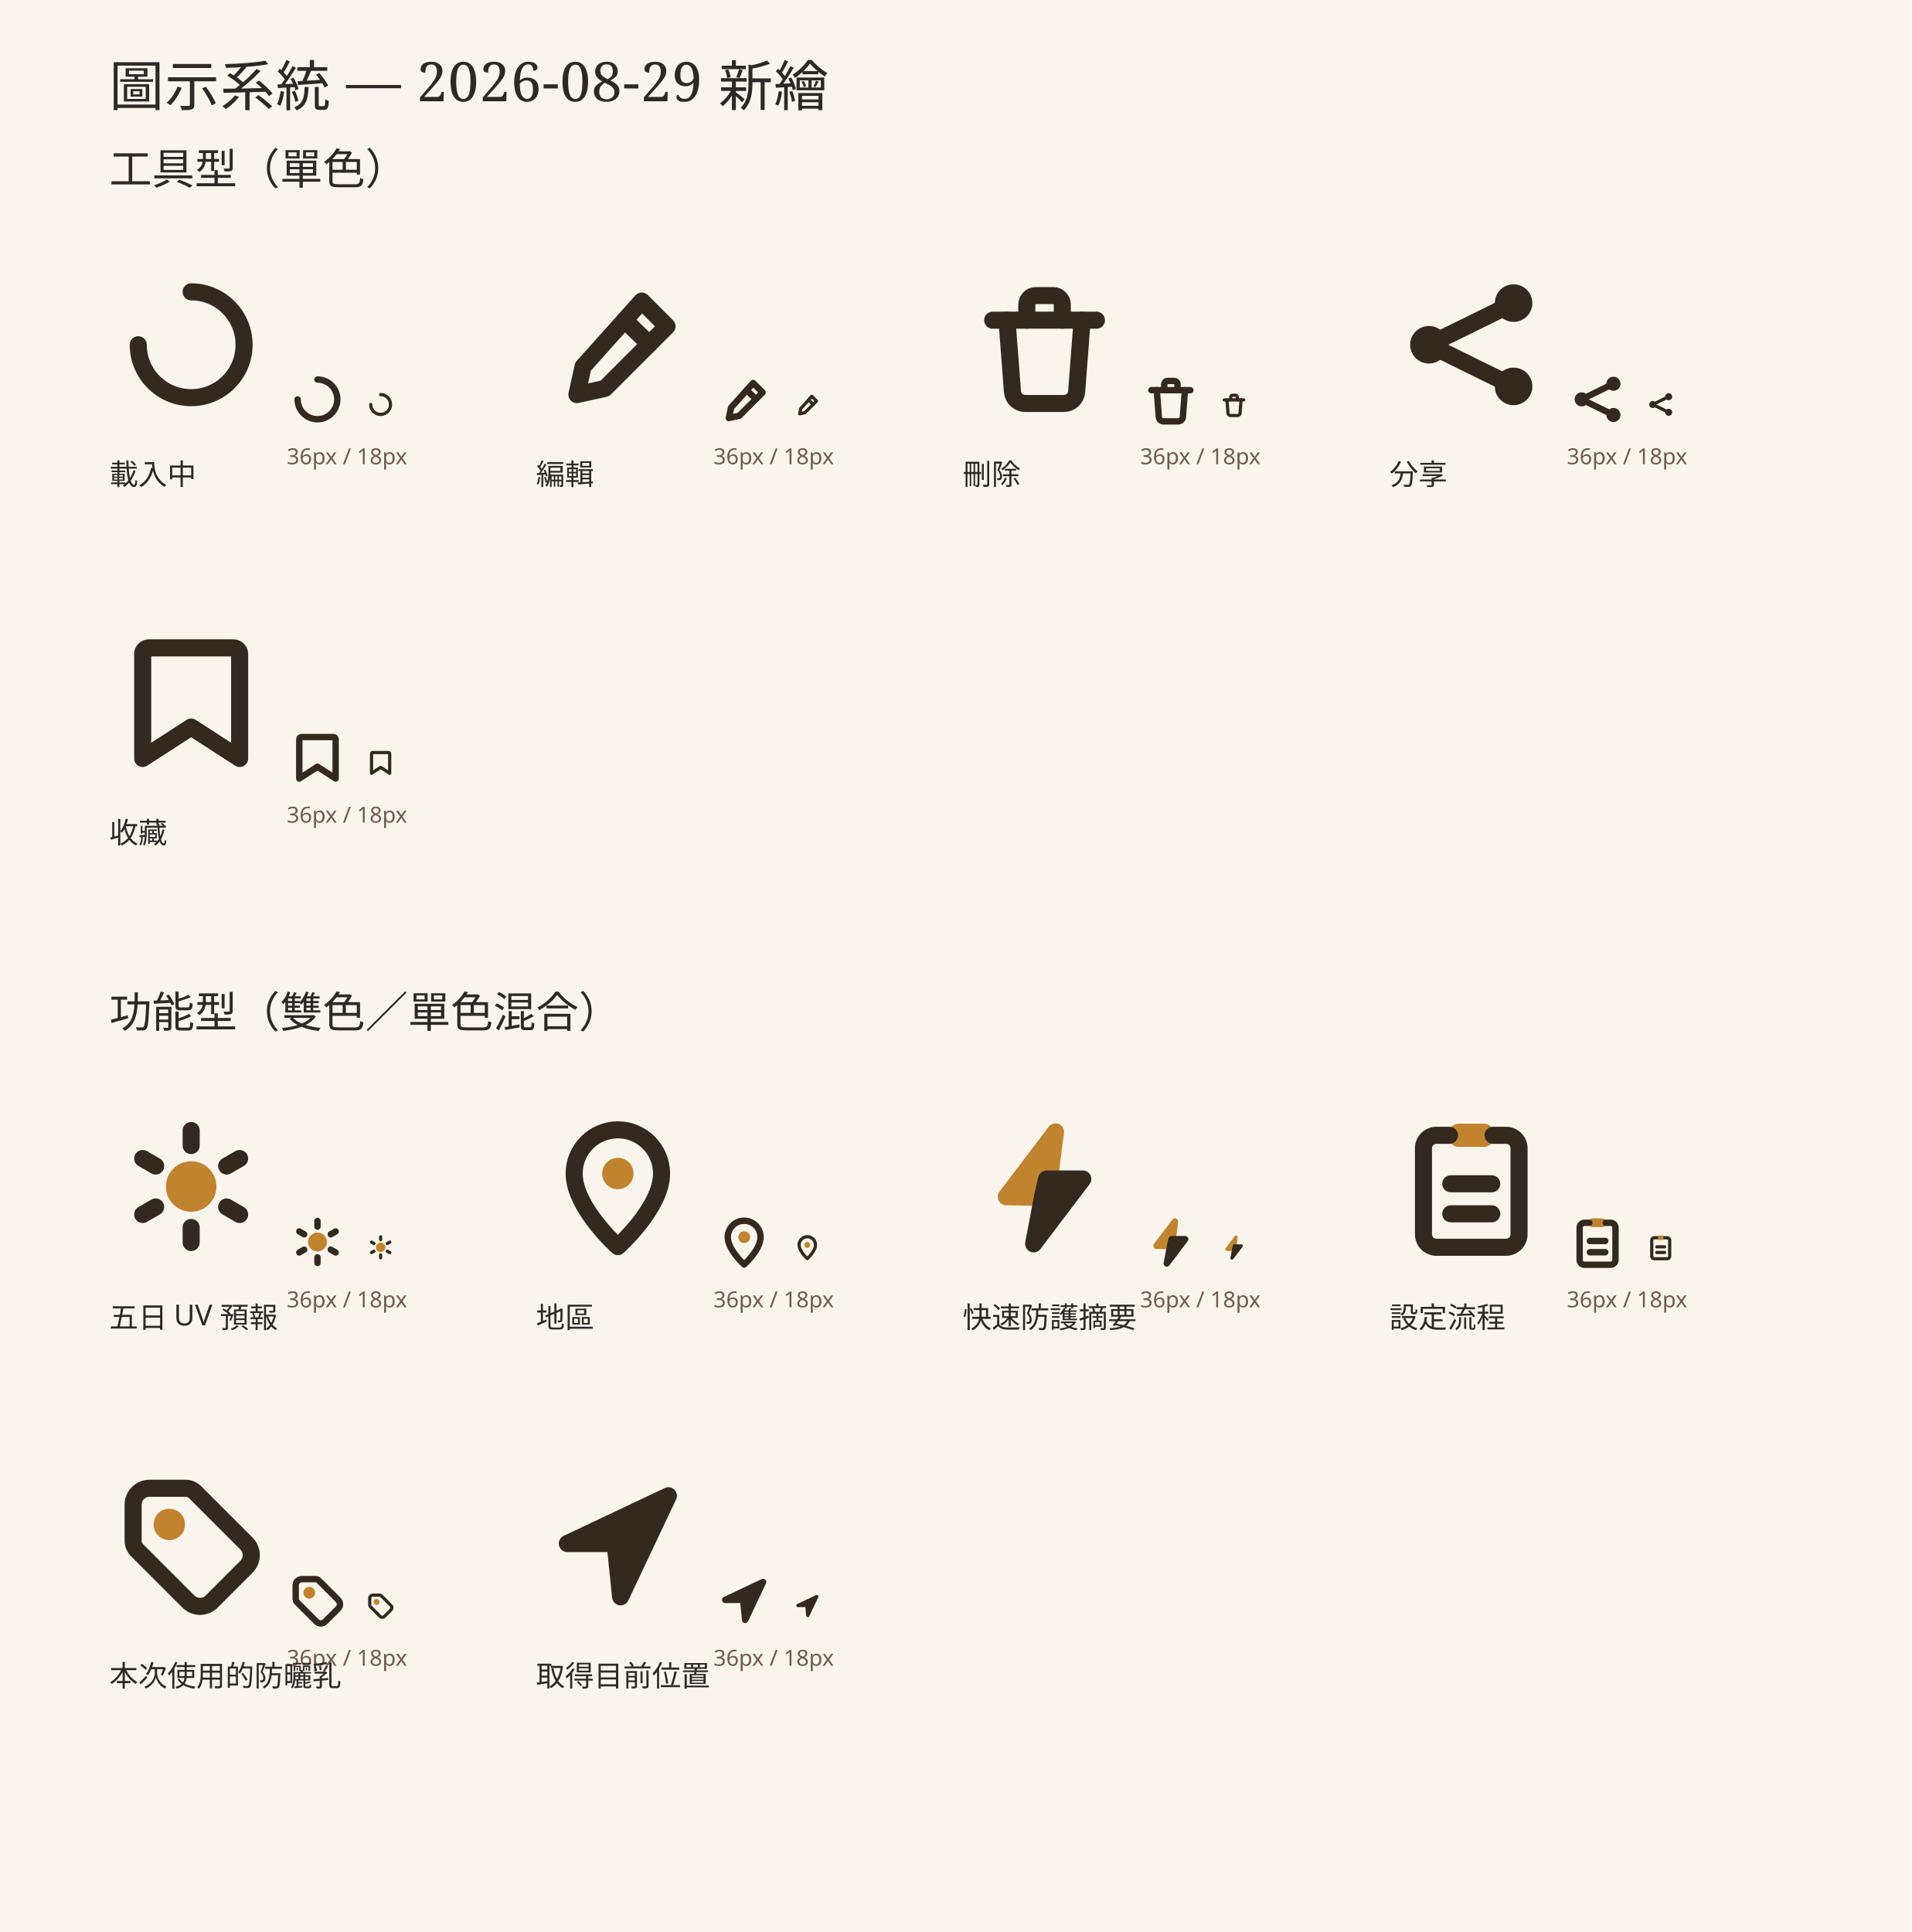
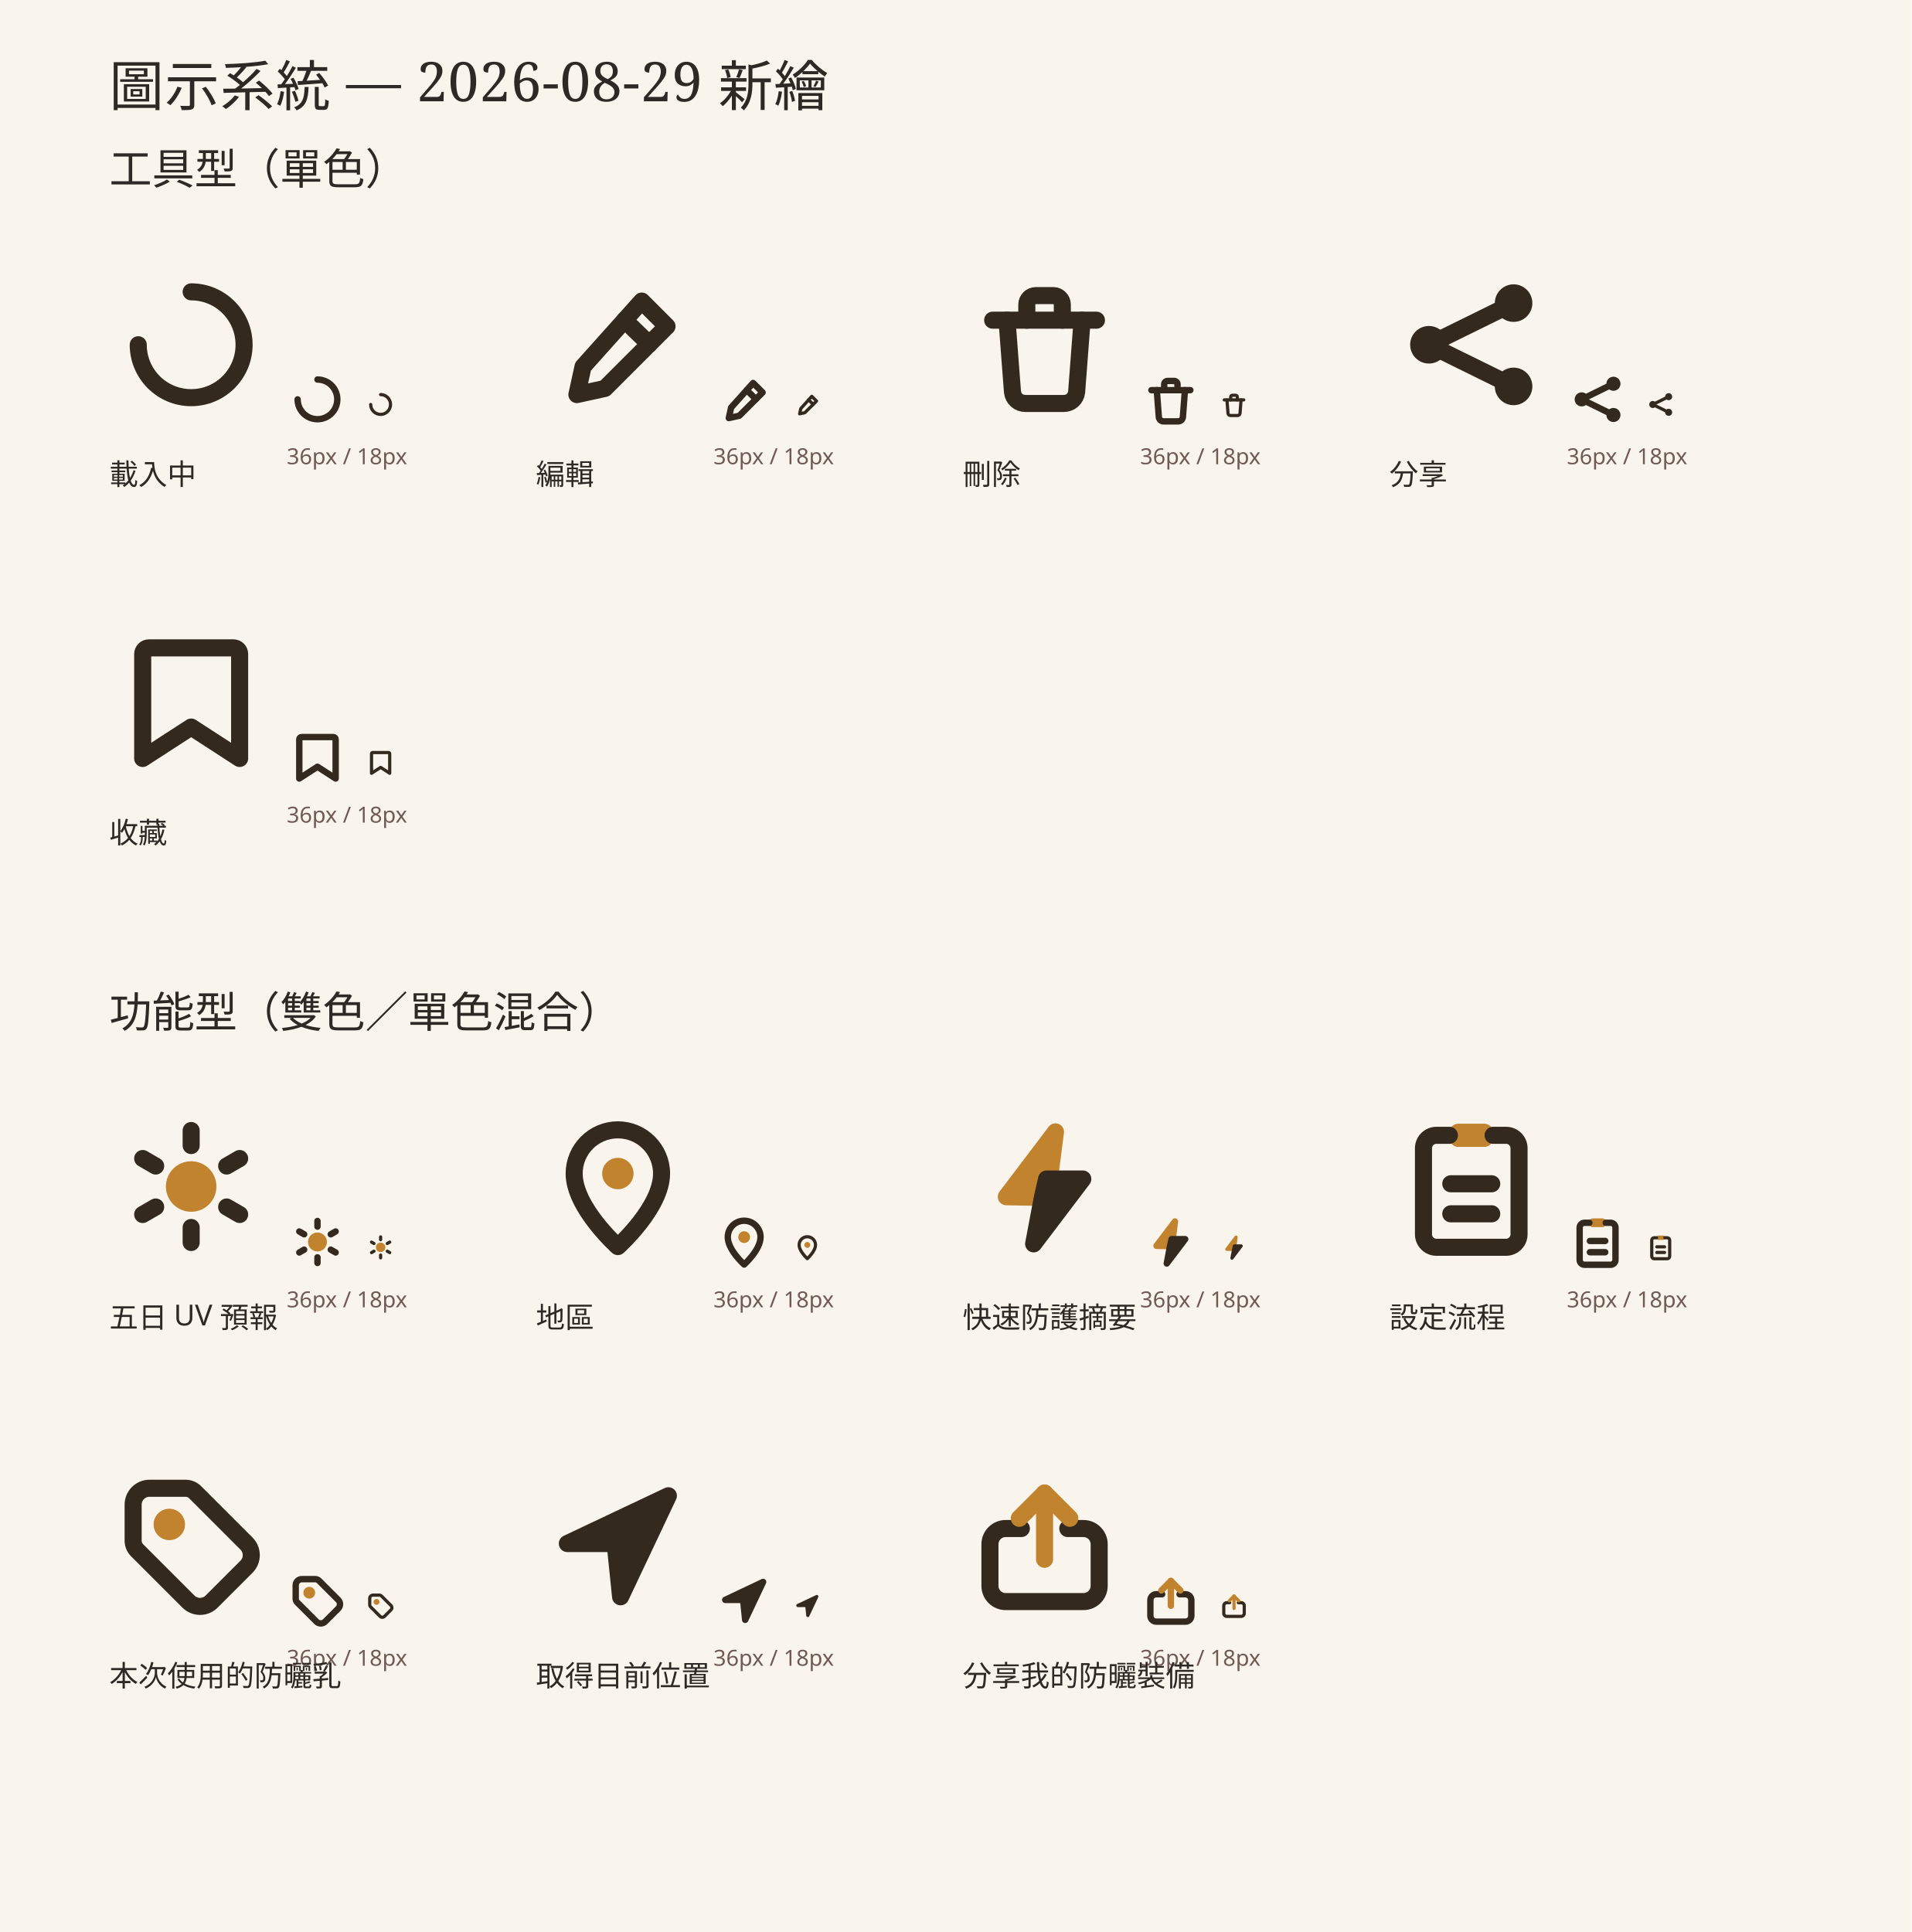
<svg xmlns="http://www.w3.org/2000/svg" viewBox="0 0 1120 1132" role="img">
  <rect width="1120" height="1132" fill="#FAF5EC" />
  <text x="64" y="62" fill="#2E2925" font-family="'Noto Serif TC', serif" font-size="32" font-weight="500" letter-spacing="0.5" lang="zh-Hant-TW">圖示系統 — 2026-08-29 新繪</text>
  <text x="64" y="108" fill="#2E2925" font-family="'Noto Sans TC', sans-serif" font-size="25" font-weight="500" lang="zh-Hant-TW">工具型（單色）</text>
  <g data-icon-cell="tool-loading" transform="translate(64 154)">
    <g transform="scale(4)">
      <path d="M12 4.25A7.75 7.75 0 1 1 4.25 12" fill="none" stroke="#33291F" stroke-width="2.5" stroke-linecap="round" />
    </g>
    <g transform="translate(104 62) scale(1.5)">
      <path d="M12 4.25A7.75 7.75 0 1 1 4.25 12" fill="none" stroke="#33291F" stroke-width="2.5" stroke-linecap="round" />
    </g>
    <g transform="translate(150 74) scale(0.75)">
      <path d="M12 4.25A7.75 7.75 0 1 1 4.25 12" fill="none" stroke="#33291F" stroke-width="2.5" stroke-linecap="round" />
    </g>
    <text x="104" y="118" fill="#6F5A54" font-family="'Noto Sans TC', sans-serif" font-size="13" lang="zh-Hant-TW">36px / 18px</text>
    <text x="0" y="130" fill="#2E2925" font-family="'Noto Sans TC', sans-serif" font-size="17" lang="zh-Hant-TW">載入中</text>
  </g>
  <g data-icon-cell="tool-edit" transform="translate(314 154)">
    <g transform="scale(4)">
      <path fill="none" stroke="#33291F" stroke-linecap="round" stroke-width="2.5" stroke-linejoin="round" d="M15.5,5.6l3.7,3.7-9.1,9.1-4.1.9.9-4.1L15.5,5.6Z" />
      <path fill="none" stroke="#33291F" stroke-linecap="round" stroke-width="2.5" d="M13,8.4l3.6,3.5" />
    </g>
    <g transform="translate(104 62) scale(1.5)">
      <path fill="none" stroke="#33291F" stroke-linecap="round" stroke-width="2.5" stroke-linejoin="round" d="M15.5,5.6l3.7,3.7-9.1,9.1-4.1.9.9-4.1L15.5,5.6Z" />
      <path fill="none" stroke="#33291F" stroke-linecap="round" stroke-width="2.5" d="M13,8.4l3.6,3.5" />
    </g>
    <g transform="translate(150 74) scale(0.75)">
      <path fill="none" stroke="#33291F" stroke-linecap="round" stroke-width="2.5" stroke-linejoin="round" d="M15.5,5.6l3.7,3.7-9.1,9.1-4.1.9.9-4.1L15.5,5.6Z" />
      <path fill="none" stroke="#33291F" stroke-linecap="round" stroke-width="2.5" d="M13,8.4l3.6,3.5" />
    </g>
    <text x="104" y="118" fill="#6F5A54" font-family="'Noto Sans TC', sans-serif" font-size="13" lang="zh-Hant-TW">36px / 18px</text>
    <text x="0" y="130" fill="#2E2925" font-family="'Noto Sans TC', sans-serif" font-size="17" lang="zh-Hant-TW">編輯</text>
  </g>
  <g data-icon-cell="tool-delete" transform="translate(564 154)">
    <g transform="scale(4)">
      <path fill="none" stroke="#33291F" stroke-linecap="round" stroke-width="2.5" d="M4.4,8.4h15.2" />
      <path fill="none" stroke="#33291F" stroke-linecap="round" stroke-width="2.5" stroke-linejoin="round" d="M9.4,8.4v-2.3c0-.7.6-1.3,1.3-1.3h2.6c.7,0,1.3.6,1.3,1.3h0v2.3" />
      <path fill="none" stroke="#33291F" stroke-linecap="round" stroke-width="2.5" stroke-linejoin="round" d="M6.5,8.4l.8,10.5c.1,1,.9,1.7,1.9,1.7h5.6c1,0,1.8-.7,1.9-1.7l.8-10.5" />
    </g>
    <g transform="translate(104 62) scale(1.5)">
      <path fill="none" stroke="#33291F" stroke-linecap="round" stroke-width="2.5" d="M4.4,8.4h15.2" />
      <path fill="none" stroke="#33291F" stroke-linecap="round" stroke-width="2.5" stroke-linejoin="round" d="M9.4,8.4v-2.3c0-.7.6-1.3,1.3-1.3h2.6c.7,0,1.3.6,1.3,1.3h0v2.3" />
      <path fill="none" stroke="#33291F" stroke-linecap="round" stroke-width="2.5" stroke-linejoin="round" d="M6.5,8.4l.8,10.5c.1,1,.9,1.7,1.9,1.7h5.6c1,0,1.8-.7,1.9-1.7l.8-10.5" />
    </g>
    <g transform="translate(150 74) scale(0.75)">
      <path fill="none" stroke="#33291F" stroke-linecap="round" stroke-width="2.5" d="M4.4,8.4h15.2" />
      <path fill="none" stroke="#33291F" stroke-linecap="round" stroke-width="2.5" stroke-linejoin="round" d="M9.4,8.4v-2.3c0-.7.6-1.3,1.3-1.3h2.6c.7,0,1.3.6,1.3,1.3h0v2.3" />
      <path fill="none" stroke="#33291F" stroke-linecap="round" stroke-width="2.5" stroke-linejoin="round" d="M6.5,8.4l.8,10.5c.1,1,.9,1.7,1.9,1.7h5.6c1,0,1.8-.7,1.9-1.7l.8-10.5" />
    </g>
    <text x="104" y="118" fill="#6F5A54" font-family="'Noto Sans TC', sans-serif" font-size="13" lang="zh-Hant-TW">36px / 18px</text>
    <text x="0" y="130" fill="#2E2925" font-family="'Noto Sans TC', sans-serif" font-size="17" lang="zh-Hant-TW">刪除</text>
  </g>
  <g data-icon-cell="tool-share" transform="translate(814 154)">
    <g transform="scale(4)">
      <path d="M5.8 12L18.2 5.9" fill="none" stroke="#33291F" stroke-width="2.5" stroke-linecap="round" />
      <path d="M5.8 12L18.2 18.1" fill="none" stroke="#33291F" stroke-width="2.5" stroke-linecap="round" />
      <circle cx="5.8" cy="12" r="2.75" fill="#33291F" />
      <circle cx="18.2" cy="5.9" r="2.75" fill="#33291F" />
      <circle cx="18.2" cy="18.1" r="2.75" fill="#33291F" />
    </g>
    <g transform="translate(104 62) scale(1.5)">
      <path d="M5.8 12L18.2 5.9" fill="none" stroke="#33291F" stroke-width="2.5" stroke-linecap="round" />
      <path d="M5.8 12L18.2 18.1" fill="none" stroke="#33291F" stroke-width="2.5" stroke-linecap="round" />
      <circle cx="5.8" cy="12" r="2.75" fill="#33291F" />
      <circle cx="18.2" cy="5.9" r="2.75" fill="#33291F" />
      <circle cx="18.2" cy="18.1" r="2.75" fill="#33291F" />
    </g>
    <g transform="translate(150 74) scale(0.75)">
      <path d="M5.8 12L18.2 5.9" fill="none" stroke="#33291F" stroke-width="2.5" stroke-linecap="round" />
      <path d="M5.8 12L18.2 18.1" fill="none" stroke="#33291F" stroke-width="2.5" stroke-linecap="round" />
      <circle cx="5.8" cy="12" r="2.75" fill="#33291F" />
      <circle cx="18.2" cy="5.9" r="2.75" fill="#33291F" />
      <circle cx="18.2" cy="18.1" r="2.75" fill="#33291F" />
    </g>
    <text x="104" y="118" fill="#6F5A54" font-family="'Noto Sans TC', sans-serif" font-size="13" lang="zh-Hant-TW">36px / 18px</text>
    <text x="0" y="130" fill="#2E2925" font-family="'Noto Sans TC', sans-serif" font-size="17" lang="zh-Hant-TW">分享</text>
  </g>
  <g data-icon-cell="tool-favorite" transform="translate(64 364)">
    <g transform="scale(4)">
      <path d="M5.8 3.9H18.2A0.9 0.9 0 0 1 19.1 4.8V20.1L12 15.5L4.9 20.1V4.8A0.9 0.9 0 0 1 5.8 3.9Z" fill="none" stroke="#33291F" stroke-width="2.5" stroke-linecap="round" stroke-linejoin="round" />
    </g>
    <g transform="translate(104 62) scale(1.5)">
      <path d="M5.8 3.9H18.2A0.9 0.9 0 0 1 19.1 4.8V20.1L12 15.5L4.9 20.1V4.8A0.9 0.9 0 0 1 5.8 3.9Z" fill="none" stroke="#33291F" stroke-width="2.5" stroke-linecap="round" stroke-linejoin="round" />
    </g>
    <g transform="translate(150 74) scale(0.75)">
      <path d="M5.8 3.9H18.2A0.9 0.9 0 0 1 19.1 4.8V20.1L12 15.5L4.9 20.1V4.8A0.9 0.9 0 0 1 5.8 3.9Z" fill="none" stroke="#33291F" stroke-width="2.5" stroke-linecap="round" stroke-linejoin="round" />
    </g>
    <text x="104" y="118" fill="#6F5A54" font-family="'Noto Sans TC', sans-serif" font-size="13" lang="zh-Hant-TW">36px / 18px</text>
    <text x="0" y="130" fill="#2E2925" font-family="'Noto Sans TC', sans-serif" font-size="17" lang="zh-Hant-TW">收藏</text>
  </g>
  <text x="64" y="602" fill="#2E2925" font-family="'Noto Sans TC', sans-serif" font-size="25" font-weight="500" lang="zh-Hant-TW">功能型（雙色／單色混合）</text>
  <g data-icon-cell="feature-uv-forecast" transform="translate(64 648)">
    <g transform="scale(4)">
      <circle cx="12" cy="11.8" r="3.7" fill="#C1832E" />
      <path d="M12 5.8L12 3.6" fill="none" stroke="#33291F" stroke-width="2.5" stroke-linecap="round" />
      <path d="M17.2 8.8L19.1 7.7" fill="none" stroke="#33291F" stroke-width="2.5" stroke-linecap="round" />
      <path d="M17.2 14.8L19.1 15.9" fill="none" stroke="#33291F" stroke-width="2.5" stroke-linecap="round" />
      <path d="M12 17.8L12 20" fill="none" stroke="#33291F" stroke-width="2.5" stroke-linecap="round" />
      <path d="M6.8 14.8L4.9 15.9" fill="none" stroke="#33291F" stroke-width="2.5" stroke-linecap="round" />
      <path d="M6.8 8.8L4.9 7.7" fill="none" stroke="#33291F" stroke-width="2.5" stroke-linecap="round" />
    </g>
    <g transform="translate(104 62) scale(1.5)">
      <circle cx="12" cy="11.8" r="3.7" fill="#C1832E" />
      <path d="M12 5.8L12 3.6" fill="none" stroke="#33291F" stroke-width="2.5" stroke-linecap="round" />
      <path d="M17.2 8.8L19.1 7.7" fill="none" stroke="#33291F" stroke-width="2.5" stroke-linecap="round" />
      <path d="M17.2 14.8L19.1 15.9" fill="none" stroke="#33291F" stroke-width="2.5" stroke-linecap="round" />
      <path d="M12 17.8L12 20" fill="none" stroke="#33291F" stroke-width="2.5" stroke-linecap="round" />
      <path d="M6.8 14.8L4.9 15.9" fill="none" stroke="#33291F" stroke-width="2.5" stroke-linecap="round" />
      <path d="M6.8 8.8L4.9 7.7" fill="none" stroke="#33291F" stroke-width="2.5" stroke-linecap="round" />
    </g>
    <g transform="translate(150 74) scale(0.75)">
      <circle cx="12" cy="11.8" r="3.7" fill="#C1832E" />
      <path d="M12 5.8L12 3.6" fill="none" stroke="#33291F" stroke-width="2.5" stroke-linecap="round" />
      <path d="M17.2 8.8L19.1 7.7" fill="none" stroke="#33291F" stroke-width="2.5" stroke-linecap="round" />
      <path d="M17.2 14.8L19.1 15.9" fill="none" stroke="#33291F" stroke-width="2.5" stroke-linecap="round" />
      <path d="M12 17.8L12 20" fill="none" stroke="#33291F" stroke-width="2.5" stroke-linecap="round" />
      <path d="M6.8 14.8L4.9 15.9" fill="none" stroke="#33291F" stroke-width="2.5" stroke-linecap="round" />
      <path d="M6.8 8.8L4.9 7.7" fill="none" stroke="#33291F" stroke-width="2.5" stroke-linecap="round" />
    </g>
    <text x="104" y="118" fill="#6F5A54" font-family="'Noto Sans TC', sans-serif" font-size="13" lang="zh-Hant-TW">36px / 18px</text>
    <text x="0" y="130" fill="#2E2925" font-family="'Noto Sans TC', sans-serif" font-size="17" lang="zh-Hant-TW">五日 UV 預報</text>
  </g>
  <g data-icon-cell="feature-region" transform="translate(314 648)">
    <g transform="scale(4)">
      <circle cx="12" cy="9.9" r="2.3" fill="#C1832E" />
      <path d="M12 20.6C12 20.6 18.4 14.9 18.4 9.9A6.4 6.4 0 0 0 5.6 9.9C5.6 14.9 12 20.6 12 20.6Z" fill="none" stroke="#33291F" stroke-width="2.5" stroke-linecap="round" stroke-linejoin="round" />
    </g>
    <g transform="translate(104 62) scale(1.5)">
      <circle cx="12" cy="9.9" r="2.3" fill="#C1832E" />
      <path d="M12 20.6C12 20.6 18.4 14.9 18.4 9.9A6.4 6.4 0 0 0 5.6 9.9C5.6 14.9 12 20.6 12 20.6Z" fill="none" stroke="#33291F" stroke-width="2.5" stroke-linecap="round" stroke-linejoin="round" />
    </g>
    <g transform="translate(150 74) scale(0.75)">
      <circle cx="12" cy="9.9" r="2.3" fill="#C1832E" />
      <path d="M12 20.6C12 20.6 18.4 14.9 18.4 9.9A6.4 6.4 0 0 0 5.6 9.9C5.6 14.9 12 20.6 12 20.6Z" fill="none" stroke="#33291F" stroke-width="2.5" stroke-linecap="round" stroke-linejoin="round" />
    </g>
    <text x="104" y="118" fill="#6F5A54" font-family="'Noto Sans TC', sans-serif" font-size="13" lang="zh-Hant-TW">36px / 18px</text>
    <text x="0" y="130" fill="#2E2925" font-family="'Noto Sans TC', sans-serif" font-size="17" lang="zh-Hant-TW">地區</text>
  </g>
  <g data-icon-cell="feature-protection-summary" transform="translate(564 648)">
    <g transform="scale(4)">
      <path d="M13.6 3.8L6.4 13.3L12.1 13.4L12.7 10.8Z" fill="#C1832E" stroke="#C1832E" stroke-width="2.5" stroke-linejoin="round" />
      <path d="M11.7 13.3L10.4 20.2L17.6 10.7L12.3 10.7Z" fill="#33291F" stroke="#33291F" stroke-width="2.5" stroke-linejoin="round" />
    </g>
    <g transform="translate(104 62) scale(1.5)">
      <path d="M13.6 3.8L6.4 13.3L12.1 13.4L12.7 10.8Z" fill="#C1832E" stroke="#C1832E" stroke-width="2.5" stroke-linejoin="round" />
      <path d="M11.7 13.3L10.4 20.2L17.6 10.7L12.3 10.7Z" fill="#33291F" stroke="#33291F" stroke-width="2.5" stroke-linejoin="round" />
    </g>
    <g transform="translate(150 74) scale(0.75)">
      <path d="M13.6 3.8L6.4 13.3L12.1 13.4L12.7 10.8Z" fill="#C1832E" stroke="#C1832E" stroke-width="2.5" stroke-linejoin="round" />
      <path d="M11.7 13.3L10.4 20.2L17.6 10.7L12.3 10.7Z" fill="#33291F" stroke="#33291F" stroke-width="2.5" stroke-linejoin="round" />
    </g>
    <text x="104" y="118" fill="#6F5A54" font-family="'Noto Sans TC', sans-serif" font-size="13" lang="zh-Hant-TW">36px / 18px</text>
    <text x="0" y="130" fill="#2E2925" font-family="'Noto Sans TC', sans-serif" font-size="17" lang="zh-Hant-TW">快速防護摘要</text>
  </g>
  <g data-icon-cell="feature-setup-steps" transform="translate(814 648)">
    <g transform="scale(4)">
      <rect x="8.8" y="2.6" width="6.4" height="3.4" rx="1.3" ry="1.3" fill="#C1832E" />
      <path d="M8.8 4.3H6.9A1.9 1.9 0 0 0 5 6.2V18.8A1.9 1.9 0 0 0 6.9 20.7H17.1A1.9 1.9 0 0 0 19 18.8V6.2A1.9 1.9 0 0 0 17.1 4.3H15.2" fill="none" stroke="#33291F" stroke-width="2.5" stroke-linecap="round" stroke-linejoin="round" />
      <path d="M9 11.4H15" fill="none" stroke="#33291F" stroke-width="2.5" stroke-linecap="round" />
      <path d="M9 15.8H15" fill="none" stroke="#33291F" stroke-width="2.5" stroke-linecap="round" />
    </g>
    <g transform="translate(104 62) scale(1.5)">
      <rect x="8.8" y="2.6" width="6.4" height="3.4" rx="1.3" ry="1.3" fill="#C1832E" />
      <path d="M8.8 4.3H6.9A1.9 1.9 0 0 0 5 6.2V18.8A1.9 1.9 0 0 0 6.9 20.7H17.1A1.9 1.9 0 0 0 19 18.8V6.2A1.9 1.9 0 0 0 17.1 4.3H15.2" fill="none" stroke="#33291F" stroke-width="2.5" stroke-linecap="round" stroke-linejoin="round" />
      <path d="M9 11.4H15" fill="none" stroke="#33291F" stroke-width="2.5" stroke-linecap="round" />
      <path d="M9 15.8H15" fill="none" stroke="#33291F" stroke-width="2.5" stroke-linecap="round" />
    </g>
    <g transform="translate(150 74) scale(0.75)">
      <rect x="8.8" y="2.6" width="6.4" height="3.4" rx="1.3" ry="1.3" fill="#C1832E" />
      <path d="M8.8 4.3H6.9A1.9 1.9 0 0 0 5 6.2V18.8A1.9 1.9 0 0 0 6.9 20.7H17.1A1.9 1.9 0 0 0 19 18.8V6.2A1.9 1.9 0 0 0 17.1 4.3H15.2" fill="none" stroke="#33291F" stroke-width="2.5" stroke-linecap="round" stroke-linejoin="round" />
      <path d="M9 11.4H15" fill="none" stroke="#33291F" stroke-width="2.5" stroke-linecap="round" />
      <path d="M9 15.8H15" fill="none" stroke="#33291F" stroke-width="2.5" stroke-linecap="round" />
    </g>
    <text x="104" y="118" fill="#6F5A54" font-family="'Noto Sans TC', sans-serif" font-size="13" lang="zh-Hant-TW">36px / 18px</text>
    <text x="0" y="130" fill="#2E2925" font-family="'Noto Sans TC', sans-serif" font-size="17" lang="zh-Hant-TW">設定流程</text>
  </g>
  <g data-icon-cell="feature-session-product" transform="translate(64 858)">
    <g transform="scale(4)">
      <circle cx="8.8" cy="8.8" r="2.3" fill="#C1832E" />
      <path d="M11.2 3.5H5.9A2.4 2.4 0 0 0 3.5 5.9V11.2A2 2 0 0 0 4.1 12.6L11.6 20.1A2.4 2.4 0 0 0 15 20.1L20.1 15A2.4 2.4 0 0 0 20.1 11.6L12.6 4.1A2 2 0 0 0 11.2 3.5Z" fill="none" stroke="#33291F" stroke-width="2.5" stroke-linecap="round" stroke-linejoin="round" />
    </g>
    <g transform="translate(104 62) scale(1.5)">
      <circle cx="8.8" cy="8.8" r="2.3" fill="#C1832E" />
      <path d="M11.2 3.5H5.9A2.4 2.4 0 0 0 3.5 5.9V11.2A2 2 0 0 0 4.1 12.6L11.6 20.1A2.4 2.4 0 0 0 15 20.1L20.1 15A2.4 2.4 0 0 0 20.1 11.6L12.6 4.1A2 2 0 0 0 11.2 3.5Z" fill="none" stroke="#33291F" stroke-width="2.5" stroke-linecap="round" stroke-linejoin="round" />
    </g>
    <g transform="translate(150 74) scale(0.75)">
      <circle cx="8.8" cy="8.8" r="2.3" fill="#C1832E" />
      <path d="M11.2 3.5H5.9A2.4 2.4 0 0 0 3.5 5.9V11.2A2 2 0 0 0 4.1 12.6L11.6 20.1A2.4 2.4 0 0 0 15 20.1L20.1 15A2.4 2.4 0 0 0 20.1 11.6L12.6 4.1A2 2 0 0 0 11.2 3.5Z" fill="none" stroke="#33291F" stroke-width="2.5" stroke-linecap="round" stroke-linejoin="round" />
    </g>
    <text x="104" y="118" fill="#6F5A54" font-family="'Noto Sans TC', sans-serif" font-size="13" lang="zh-Hant-TW">36px / 18px</text>
    <text x="0" y="130" fill="#2E2925" font-family="'Noto Sans TC', sans-serif" font-size="17" lang="zh-Hant-TW">本次使用的防曬乳</text>
  </g>
  <g data-icon-cell="feature-locate" transform="translate(314 858)">
    <g transform="scale(4)">
      <path d="M4.6 11.6L19.4 4.6L12.4 19.4L11.6 11.6Z" fill="#33291F" stroke="#33291F" stroke-width="2.5" stroke-linejoin="round" />
    </g>
    <g transform="translate(104 62) scale(1.5)">
      <path d="M4.6 11.6L19.4 4.6L12.4 19.4L11.6 11.6Z" fill="#33291F" stroke="#33291F" stroke-width="2.5" stroke-linejoin="round" />
    </g>
    <g transform="translate(150 74) scale(0.75)">
      <path d="M4.6 11.6L19.4 4.6L12.4 19.4L11.6 11.6Z" fill="#33291F" stroke="#33291F" stroke-width="2.5" stroke-linejoin="round" />
    </g>
    <text x="104" y="118" fill="#6F5A54" font-family="'Noto Sans TC', sans-serif" font-size="13" lang="zh-Hant-TW">36px / 18px</text>
    <text x="0" y="130" fill="#2E2925" font-family="'Noto Sans TC', sans-serif" font-size="17" lang="zh-Hant-TW">取得目前位置</text>
  </g>
+   <g data-icon-cell="feature-share" transform="translate(564 858)">
+     <g transform="scale(4)">
+       <path d="M8.6 9.4H6.3A2.3 2.3 0 0 0 4 11.7V17.8A2.3 2.3 0 0 0 6.3 20.1H17.7A2.3 2.3 0 0 0 20 17.8V11.7A2.3 2.3 0 0 0 17.7 9.4H15.4" fill="none" stroke="#33291F" stroke-width="2.5" stroke-linecap="round" stroke-linejoin="round" />
+       <path d="M12 13.9V4.2" fill="none" stroke="#C1832E" stroke-width="2.5" stroke-linecap="round" />
+       <path d="M8.3 7.9L12 4.2L15.7 7.9" fill="none" stroke="#C1832E" stroke-width="2.5" stroke-linecap="round" stroke-linejoin="round" />
+     </g>
+     <g transform="translate(104 62) scale(1.5)">
+       <path d="M8.6 9.4H6.3A2.3 2.3 0 0 0 4 11.7V17.8A2.3 2.3 0 0 0 6.3 20.1H17.7A2.3 2.3 0 0 0 20 17.8V11.7A2.3 2.3 0 0 0 17.7 9.4H15.4" fill="none" stroke="#33291F" stroke-width="2.5" stroke-linecap="round" stroke-linejoin="round" />
+       <path d="M12 13.9V4.2" fill="none" stroke="#C1832E" stroke-width="2.5" stroke-linecap="round" />
+       <path d="M8.3 7.9L12 4.2L15.7 7.9" fill="none" stroke="#C1832E" stroke-width="2.5" stroke-linecap="round" stroke-linejoin="round" />
+     </g>
+     <g transform="translate(150 74) scale(0.75)">
+       <path d="M8.6 9.4H6.3A2.3 2.3 0 0 0 4 11.7V17.8A2.3 2.3 0 0 0 6.3 20.1H17.7A2.3 2.3 0 0 0 20 17.8V11.7A2.3 2.3 0 0 0 17.7 9.4H15.4" fill="none" stroke="#33291F" stroke-width="2.5" stroke-linecap="round" stroke-linejoin="round" />
+       <path d="M12 13.9V4.2" fill="none" stroke="#C1832E" stroke-width="2.5" stroke-linecap="round" />
+       <path d="M8.3 7.9L12 4.2L15.7 7.9" fill="none" stroke="#C1832E" stroke-width="2.5" stroke-linecap="round" stroke-linejoin="round" />
+     </g>
+     <text x="104" y="118" fill="#6F5A54" font-family="'Noto Sans TC', sans-serif" font-size="13" lang="zh-Hant-TW">36px / 18px</text>
+     <text x="0" y="130" fill="#2E2925" font-family="'Noto Sans TC', sans-serif" font-size="17" lang="zh-Hant-TW">分享我的防曬裝備</text>
+   </g>
</svg>
